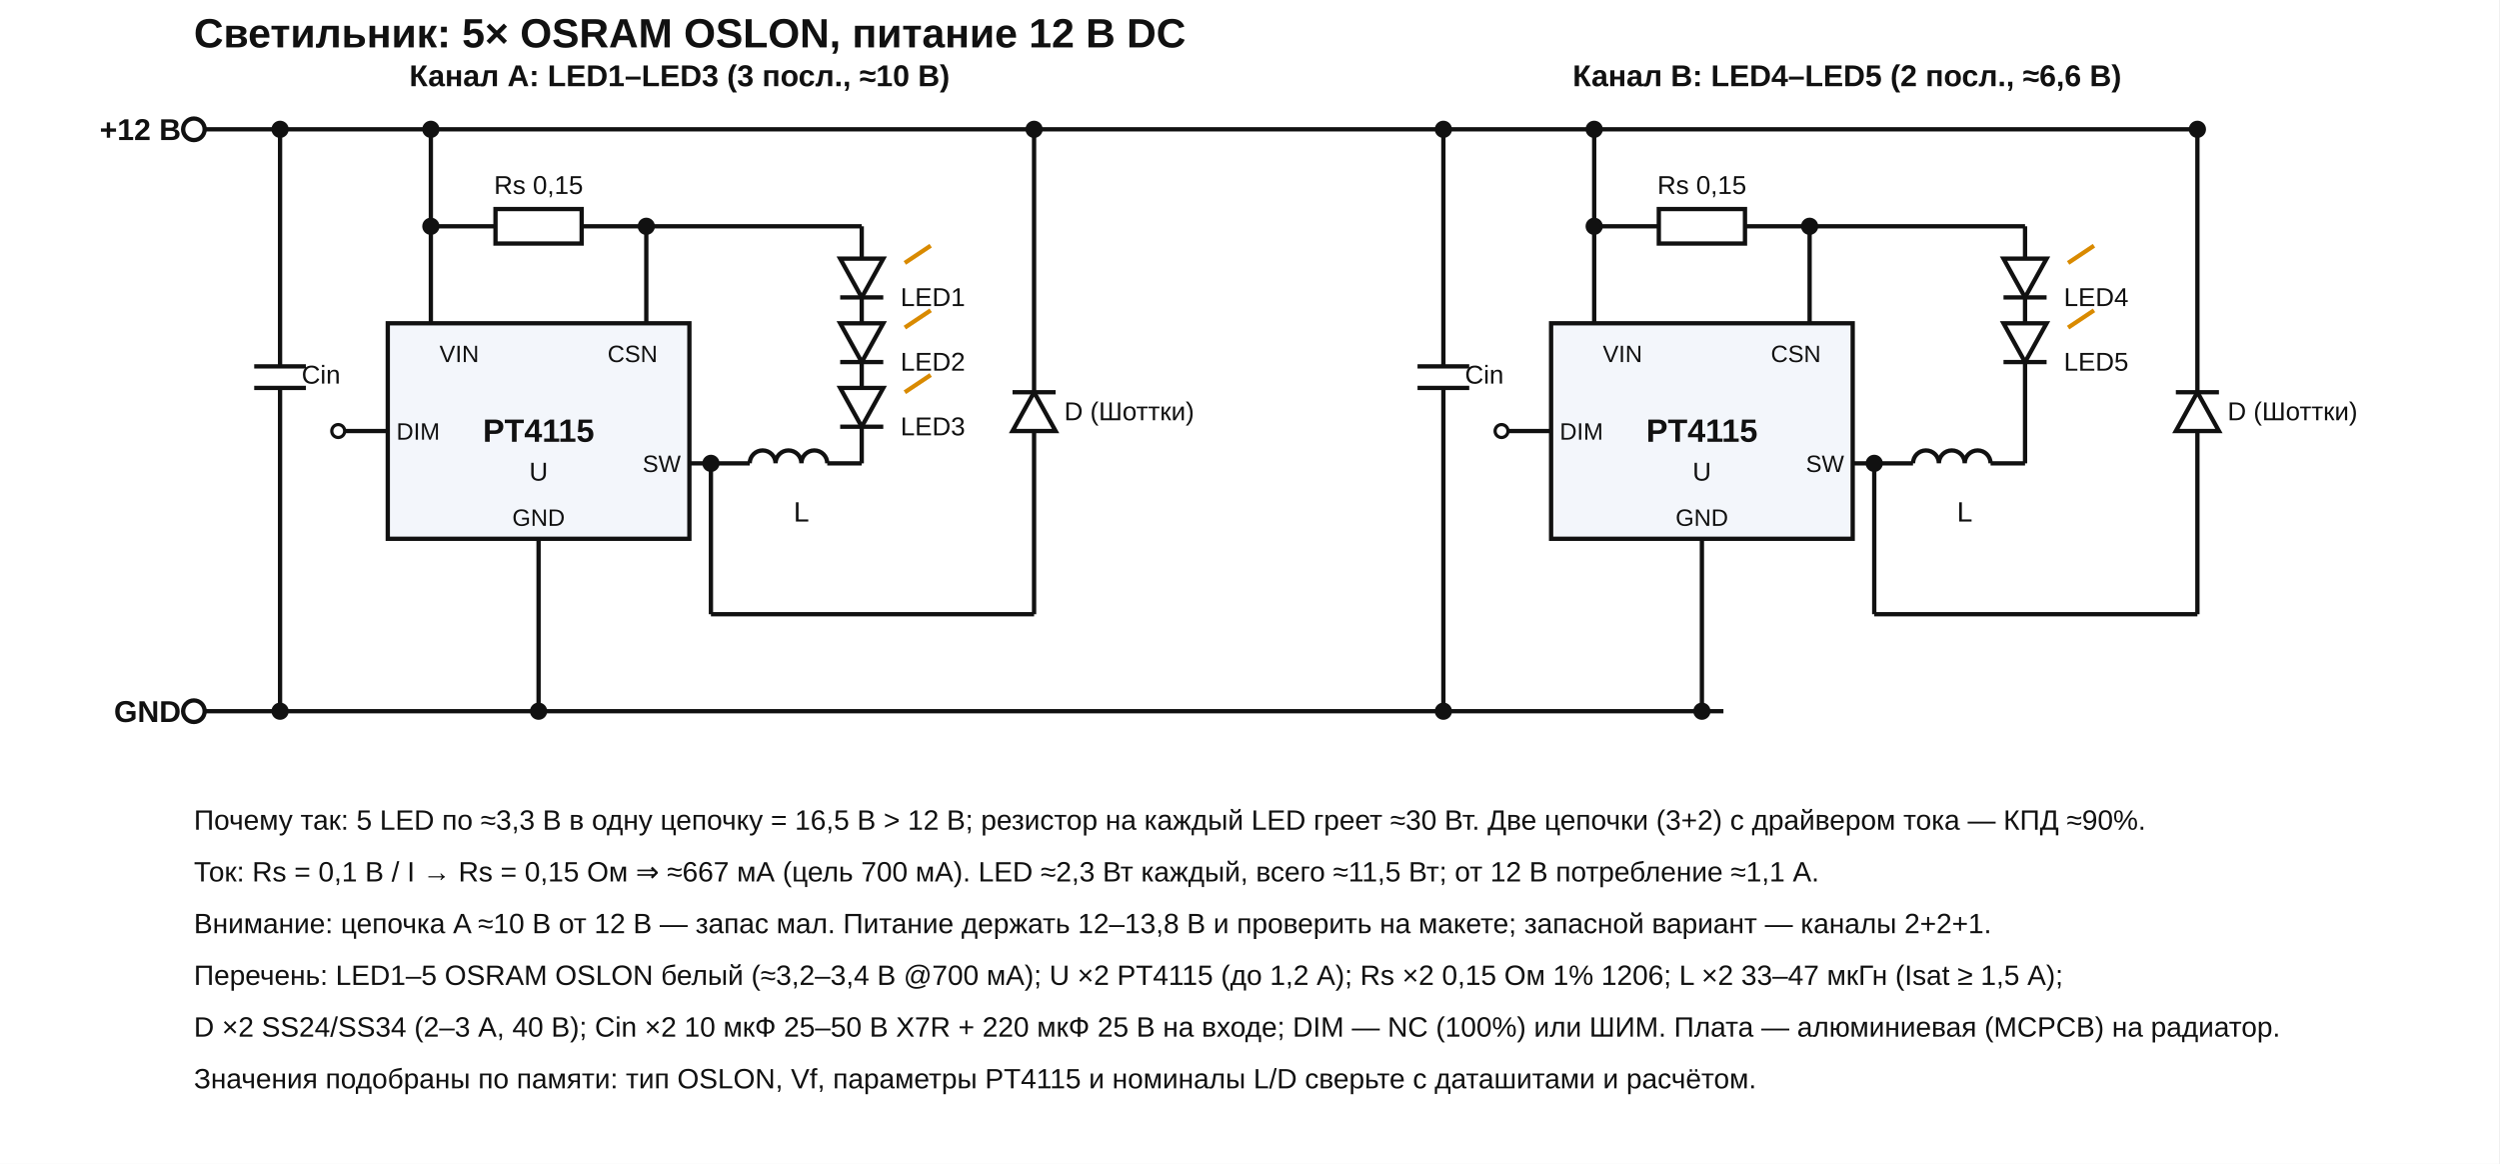
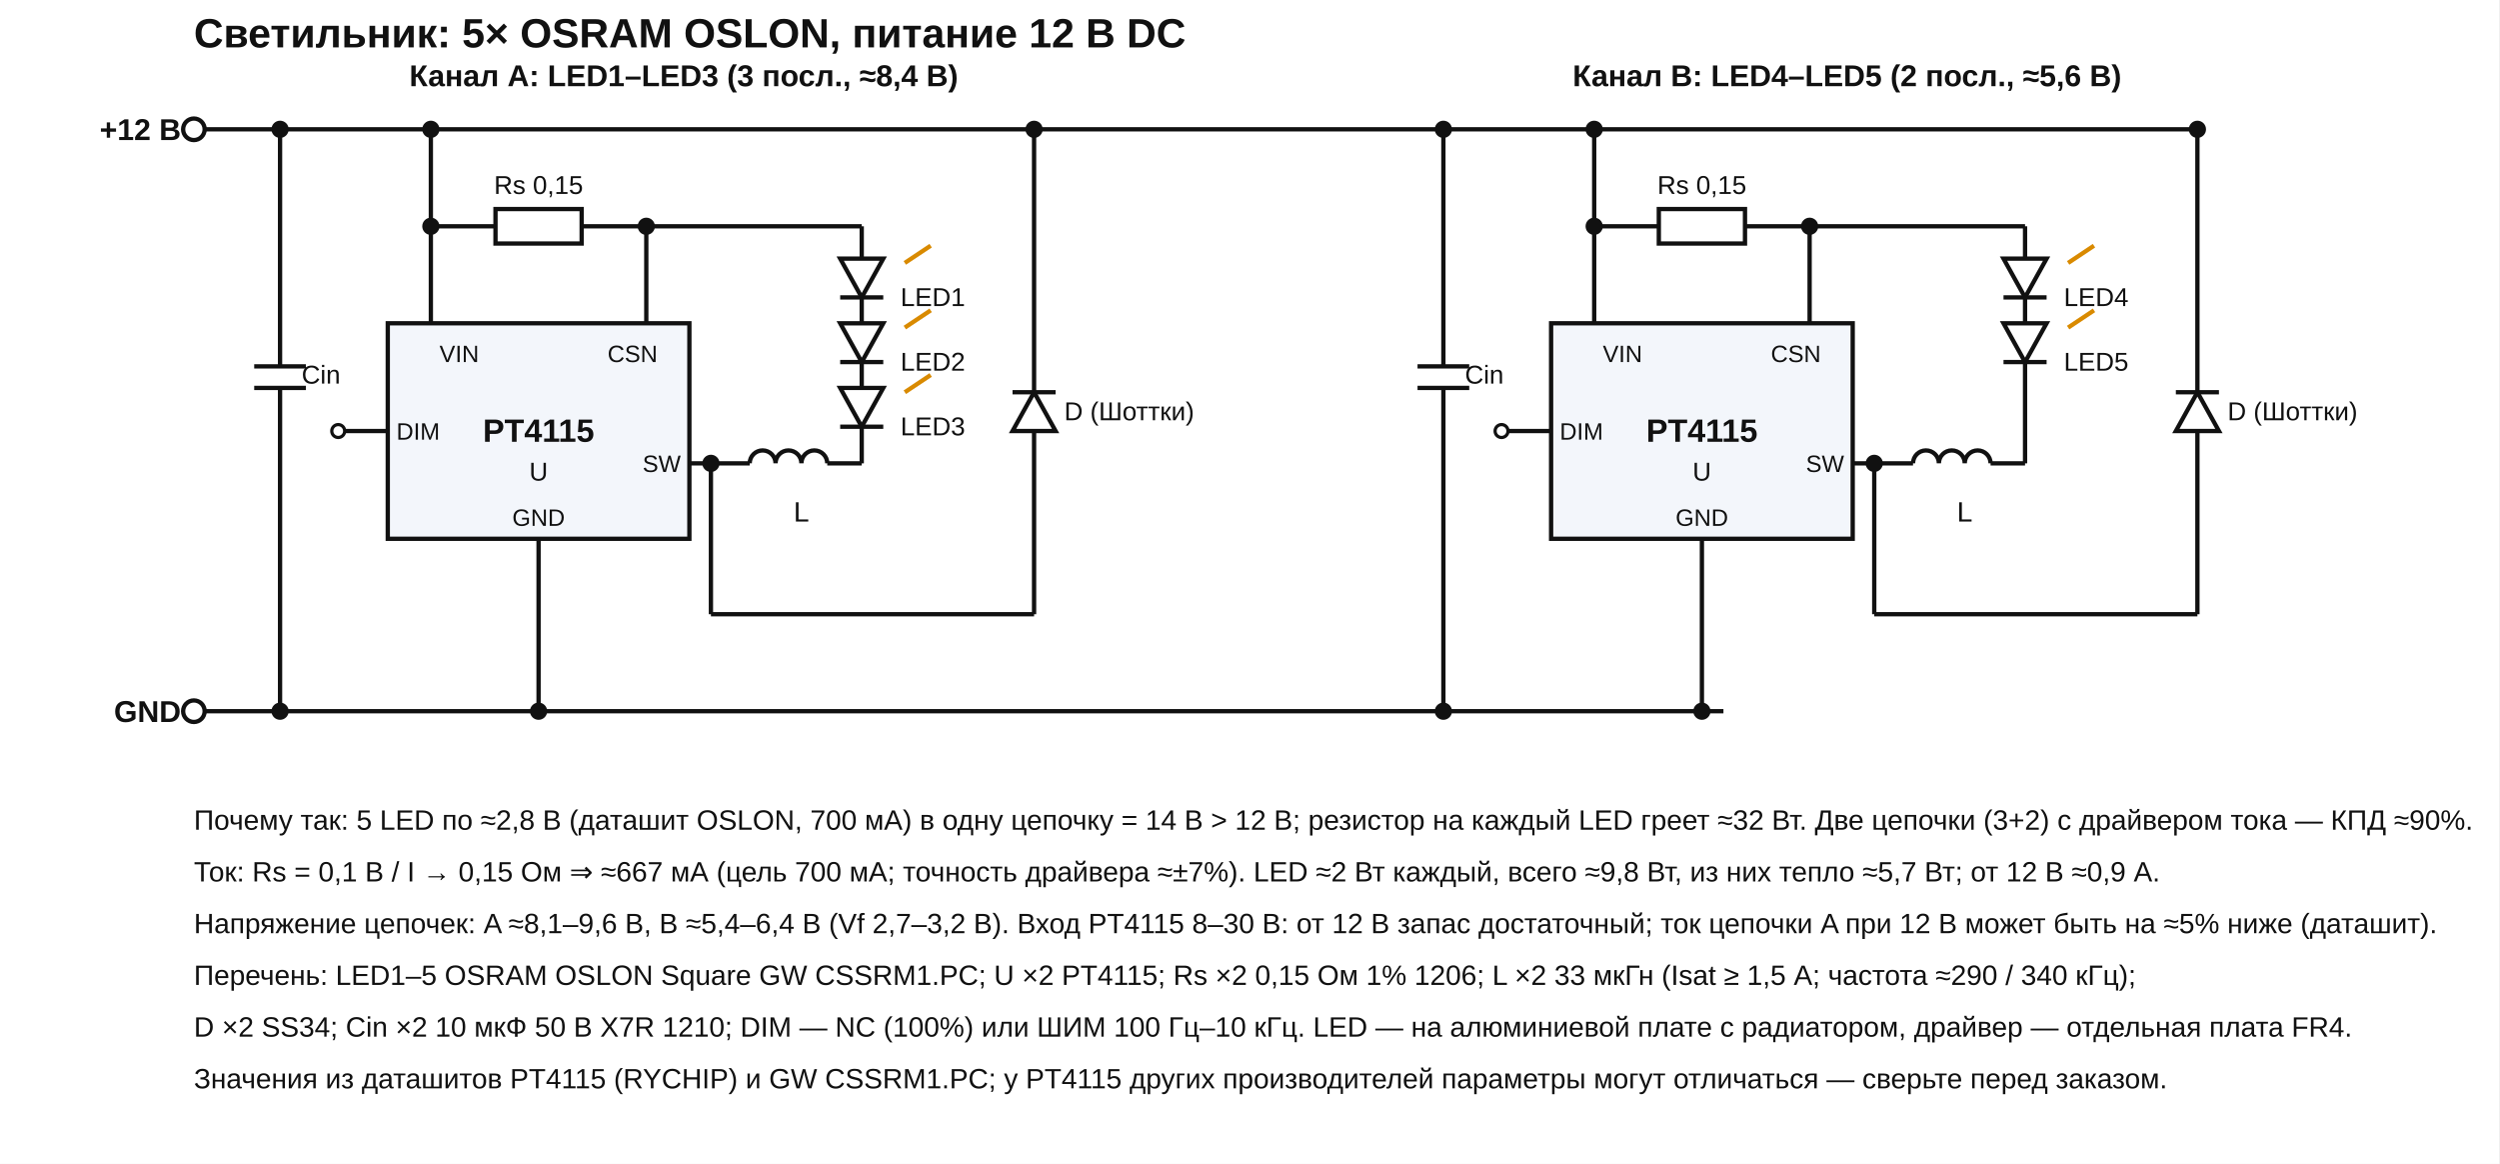
<svg xmlns="http://www.w3.org/2000/svg" width="1160" height="540" viewBox="0 0 1160 540" font-family="Liberation Sans, Arial, sans-serif">
  <rect width="1160" height="540" fill="#fff" />
  <g transform="translate(60,0)">
-     <text x="130" y="40" font-size="14" text-anchor="start" fill="#111" font-weight="700">Канал A: LED1–LED3 (3 посл., ≈10 В)</text>
+     <text x="130" y="40" font-size="14" text-anchor="start" fill="#111" font-weight="700">Канал A: LED1–LED3 (3 посл., ≈8,4 В)</text>
    <line x1="70" y1="60" x2="70" y2="170" stroke="#111" stroke-width="2" />
    <line x1="58" y1="170" x2="82" y2="170" stroke="#111" stroke-width="2" />
    <line x1="58" y1="180" x2="82" y2="180" stroke="#111" stroke-width="2" />
    <line x1="70" y1="180" x2="70" y2="330" stroke="#111" stroke-width="2" />
    <circle cx="70" cy="60" r="4" fill="#111" />
    <circle cx="70" cy="330" r="4" fill="#111" />
    <text x="80" y="178" font-size="12" text-anchor="start" fill="#111">Cin</text>
    <line x1="140" y1="60" x2="140" y2="150" stroke="#111" stroke-width="2" />
    <circle cx="140" cy="60" r="4" fill="#111" />
    <circle cx="140" cy="105" r="4" fill="#111" />
    <line x1="140" y1="105" x2="170" y2="105" stroke="#111" stroke-width="2" />
    <rect x="170" y="97" width="40" height="16" fill="none" stroke="#111" stroke-width="2" />
    <line x1="210" y1="105" x2="240" y2="105" stroke="#111" stroke-width="2" />
    <line x1="240" y1="105" x2="240" y2="150" stroke="#111" stroke-width="2" />
    <circle cx="240" cy="105" r="4" fill="#111" />
    <text x="190" y="90" font-size="12" text-anchor="middle" fill="#111">Rs 0,15</text>
    <rect x="120" y="150" width="140" height="100" fill="#f3f6fb" stroke="#111" stroke-width="2" />
    <text x="190" y="205" font-size="15" text-anchor="middle" fill="#111" font-weight="700">PT4115</text>
    <text x="190" y="223" font-size="12" text-anchor="middle" fill="#111">U</text>
    <text x="144" y="168" font-size="11" text-anchor="start" fill="#111">VIN</text>
    <text x="222" y="168" font-size="11" text-anchor="start" fill="#111">CSN</text>
    <text x="256" y="219" font-size="11" text-anchor="end" fill="#111">SW</text>
    <text x="190" y="244" font-size="11" text-anchor="middle" fill="#111">GND</text>
    <text x="124" y="204" font-size="11" text-anchor="start" fill="#111">DIM</text>
    <line x1="100" y1="200" x2="120" y2="200" stroke="#111" stroke-width="2" />
    <circle cx="97" cy="200" r="3" fill="#fff" stroke="#111" stroke-width="1.5" />
    <line x1="190" y1="250" x2="190" y2="330" stroke="#111" stroke-width="2" />
    <circle cx="190" cy="330" r="4" fill="#111" />
    <line x1="240" y1="105" x2="340" y2="105" stroke="#111" stroke-width="2" />
    <line x1="340" y1="105" x2="340" y2="215" stroke="#111" stroke-width="2" />
    <polygon points="330,120 350,120 340,138" fill="#fff" stroke="#111" stroke-width="2" />
    <line x1="330" y1="138" x2="350" y2="138" stroke="#111" stroke-width="2" />
    <line x1="360" y1="122" x2="372" y2="114" stroke="#d98a00" stroke-width="2" />
    <text x="358" y="142" font-size="12" text-anchor="start" fill="#111">LED1</text>
    <polygon points="330,150 350,150 340,168" fill="#fff" stroke="#111" stroke-width="2" />
    <line x1="330" y1="168" x2="350" y2="168" stroke="#111" stroke-width="2" />
    <line x1="360" y1="152" x2="372" y2="144" stroke="#d98a00" stroke-width="2" />
    <text x="358" y="172" font-size="12" text-anchor="start" fill="#111">LED2</text>
    <polygon points="330,180 350,180 340,198" fill="#fff" stroke="#111" stroke-width="2" />
    <line x1="330" y1="198" x2="350" y2="198" stroke="#111" stroke-width="2" />
    <line x1="360" y1="182" x2="372" y2="174" stroke="#d98a00" stroke-width="2" />
    <text x="358" y="202" font-size="12" text-anchor="start" fill="#111">LED3</text>
    <line x1="340" y1="215" x2="324" y2="215" stroke="#111" stroke-width="2" />
    <path d="M 324,215 a6,6 0 0 0 -12,0 a6,6 0 0 0 -12,0 a6,6 0 0 0 -12,0" fill="none" stroke="#111" stroke-width="2" />
    <line x1="288" y1="215" x2="260" y2="215" stroke="#111" stroke-width="2" />
    <circle cx="270" cy="215" r="4" fill="#111" />
    <text x="312" y="242" font-size="13" text-anchor="middle" fill="#111">L</text>
    <line x1="270" y1="215" x2="270" y2="285" stroke="#111" stroke-width="2" />
    <line x1="270" y1="285" x2="420" y2="285" stroke="#111" stroke-width="2" />
    <line x1="420" y1="285" x2="420" y2="200" stroke="#111" stroke-width="2" />
    <polygon points="410,200 430,200 420,182" fill="#fff" stroke="#111" stroke-width="2" />
    <line x1="410" y1="182" x2="430" y2="182" stroke="#111" stroke-width="2" />
    <line x1="420" y1="182" x2="420" y2="60" stroke="#111" stroke-width="2" />
    <circle cx="420" cy="60" r="4" fill="#111" />
    <text x="434" y="195" font-size="12" text-anchor="start" fill="#111">D (Шоттки)</text>
-     <text x="670" y="40" font-size="14" text-anchor="start" fill="#111" font-weight="700">Канал B: LED4–LED5 (2 посл., ≈6,6 В)</text>
+     <text x="670" y="40" font-size="14" text-anchor="start" fill="#111" font-weight="700">Канал B: LED4–LED5 (2 посл., ≈5,6 В)</text>
    <line x1="610" y1="60" x2="610" y2="170" stroke="#111" stroke-width="2" />
    <line x1="598" y1="170" x2="622" y2="170" stroke="#111" stroke-width="2" />
    <line x1="598" y1="180" x2="622" y2="180" stroke="#111" stroke-width="2" />
    <line x1="610" y1="180" x2="610" y2="330" stroke="#111" stroke-width="2" />
    <circle cx="610" cy="60" r="4" fill="#111" />
    <circle cx="610" cy="330" r="4" fill="#111" />
    <text x="620" y="178" font-size="12" text-anchor="start" fill="#111">Cin</text>
    <line x1="680" y1="60" x2="680" y2="150" stroke="#111" stroke-width="2" />
    <circle cx="680" cy="60" r="4" fill="#111" />
    <circle cx="680" cy="105" r="4" fill="#111" />
    <line x1="680" y1="105" x2="710" y2="105" stroke="#111" stroke-width="2" />
    <rect x="710" y="97" width="40" height="16" fill="none" stroke="#111" stroke-width="2" />
    <line x1="750" y1="105" x2="780" y2="105" stroke="#111" stroke-width="2" />
    <line x1="780" y1="105" x2="780" y2="150" stroke="#111" stroke-width="2" />
    <circle cx="780" cy="105" r="4" fill="#111" />
    <text x="730" y="90" font-size="12" text-anchor="middle" fill="#111">Rs 0,15</text>
    <rect x="660" y="150" width="140" height="100" fill="#f3f6fb" stroke="#111" stroke-width="2" />
    <text x="730" y="205" font-size="15" text-anchor="middle" fill="#111" font-weight="700">PT4115</text>
    <text x="730" y="223" font-size="12" text-anchor="middle" fill="#111">U</text>
    <text x="684" y="168" font-size="11" text-anchor="start" fill="#111">VIN</text>
    <text x="762" y="168" font-size="11" text-anchor="start" fill="#111">CSN</text>
    <text x="796" y="219" font-size="11" text-anchor="end" fill="#111">SW</text>
    <text x="730" y="244" font-size="11" text-anchor="middle" fill="#111">GND</text>
    <text x="664" y="204" font-size="11" text-anchor="start" fill="#111">DIM</text>
    <line x1="640" y1="200" x2="660" y2="200" stroke="#111" stroke-width="2" />
    <circle cx="637" cy="200" r="3" fill="#fff" stroke="#111" stroke-width="1.5" />
    <line x1="730" y1="250" x2="730" y2="330" stroke="#111" stroke-width="2" />
    <circle cx="730" cy="330" r="4" fill="#111" />
    <line x1="780" y1="105" x2="880" y2="105" stroke="#111" stroke-width="2" />
    <line x1="880" y1="105" x2="880" y2="215" stroke="#111" stroke-width="2" />
    <polygon points="870,120 890,120 880,138" fill="#fff" stroke="#111" stroke-width="2" />
    <line x1="870" y1="138" x2="890" y2="138" stroke="#111" stroke-width="2" />
    <line x1="900" y1="122" x2="912" y2="114" stroke="#d98a00" stroke-width="2" />
    <text x="898" y="142" font-size="12" text-anchor="start" fill="#111">LED4</text>
    <polygon points="870,150 890,150 880,168" fill="#fff" stroke="#111" stroke-width="2" />
    <line x1="870" y1="168" x2="890" y2="168" stroke="#111" stroke-width="2" />
    <line x1="900" y1="152" x2="912" y2="144" stroke="#d98a00" stroke-width="2" />
    <text x="898" y="172" font-size="12" text-anchor="start" fill="#111">LED5</text>
    <line x1="880" y1="215" x2="864" y2="215" stroke="#111" stroke-width="2" />
    <path d="M 864,215 a6,6 0 0 0 -12,0 a6,6 0 0 0 -12,0 a6,6 0 0 0 -12,0" fill="none" stroke="#111" stroke-width="2" />
    <line x1="828" y1="215" x2="800" y2="215" stroke="#111" stroke-width="2" />
    <circle cx="810" cy="215" r="4" fill="#111" />
    <text x="852" y="242" font-size="13" text-anchor="middle" fill="#111">L</text>
    <line x1="810" y1="215" x2="810" y2="285" stroke="#111" stroke-width="2" />
    <line x1="810" y1="285" x2="960" y2="285" stroke="#111" stroke-width="2" />
    <line x1="960" y1="285" x2="960" y2="200" stroke="#111" stroke-width="2" />
    <polygon points="950,200 970,200 960,182" fill="#fff" stroke="#111" stroke-width="2" />
    <line x1="950" y1="182" x2="970" y2="182" stroke="#111" stroke-width="2" />
    <line x1="960" y1="182" x2="960" y2="60" stroke="#111" stroke-width="2" />
    <circle cx="960" cy="60" r="4" fill="#111" />
    <text x="974" y="195" font-size="12" text-anchor="start" fill="#111">D (Шоттки)</text>
    <line x1="30" y1="60" x2="960" y2="60" stroke="#111" stroke-width="2" />
    <line x1="30" y1="330" x2="740" y2="330" stroke="#111" stroke-width="2" />
    <circle cx="30" cy="60" r="5" fill="#fff" stroke="#111" stroke-width="2" />
    <text x="24" y="65" font-size="14" text-anchor="end" fill="#111" font-weight="700">+12 В</text>
    <circle cx="30" cy="330" r="5" fill="#fff" stroke="#111" stroke-width="2" />
    <text x="24" y="335" font-size="14" text-anchor="end" fill="#111" font-weight="700">GND</text>
    <text x="30" y="22" font-size="19" text-anchor="start" fill="#111" font-weight="700">Светильник: 5× OSRAM OSLON, питание 12 В DC</text>
-     <text x="30" y="385" font-size="13" text-anchor="start" fill="#111">Почему так: 5 LED по ≈3,3 В в одну цепочку = 16,5 В &gt; 12 В; резистор на каждый LED греет ≈30 Вт. Две цепочки (3+2) с драйвером тока — КПД ≈90%.</text>
-     <text x="30" y="409" font-size="13" text-anchor="start" fill="#111">Ток: Rs = 0,1 В / I → Rs = 0,15 Ом ⇒ ≈667 мА (цель 700 мА). LED ≈2,3 Вт каждый, всего ≈11,5 Вт; от 12 В потребление ≈1,1 А.</text>
-     <text x="30" y="433" font-size="13" text-anchor="start" fill="#111">Внимание: цепочка A ≈10 В от 12 В — запас мал. Питание держать 12–13,8 В и проверить на макете; запасной вариант — каналы 2+2+1.</text>
-     <text x="30" y="457" font-size="13" text-anchor="start" fill="#111">Перечень: LED1–5 OSRAM OSLON белый (≈3,2–3,4 В @700 мА); U ×2 PT4115 (до 1,2 А); Rs ×2 0,15 Ом 1% 1206; L ×2 33–47 мкГн (Isat ≥ 1,5 А);</text>
-     <text x="30" y="481" font-size="13" text-anchor="start" fill="#111">D ×2 SS24/SS34 (2–3 А, 40 В); Cin ×2 10 мкФ 25–50 В X7R + 220 мкФ 25 В на входе; DIM — NC (100%) или ШИМ. Плата — алюминиевая (MCPCB) на радиатор.</text>
-     <text x="30" y="505" font-size="13" text-anchor="start" fill="#111">Значения подобраны по памяти: тип OSLON, Vf, параметры PT4115 и номиналы L/D сверьте с даташитами и расчётом.</text>
+     <text x="30" y="385" font-size="13" text-anchor="start" fill="#111">Почему так: 5 LED по ≈2,8 В (даташит OSLON, 700 мА) в одну цепочку = 14 В &gt; 12 В; резистор на каждый LED греет ≈32 Вт. Две цепочки (3+2) с драйвером тока — КПД ≈90%.</text>
+     <text x="30" y="409" font-size="13" text-anchor="start" fill="#111">Ток: Rs = 0,1 В / I → 0,15 Ом ⇒ ≈667 мА (цель 700 мА; точность драйвера ≈±7%). LED ≈2 Вт каждый, всего ≈9,8 Вт, из них тепло ≈5,7 Вт; от 12 В ≈0,9 А.</text>
+     <text x="30" y="433" font-size="13" text-anchor="start" fill="#111">Напряжение цепочек: A ≈8,1–9,6 В, B ≈5,4–6,4 В (Vf 2,7–3,2 В). Вход PT4115 8–30 В: от 12 В запас достаточный; ток цепочки A при 12 В может быть на ≈5% ниже (даташит).</text>
+     <text x="30" y="457" font-size="13" text-anchor="start" fill="#111">Перечень: LED1–5 OSRAM OSLON Square GW CSSRM1.PC; U ×2 PT4115; Rs ×2 0,15 Ом 1% 1206; L ×2 33 мкГн (Isat ≥ 1,5 А; частота ≈290 / 340 кГц);</text>
+     <text x="30" y="481" font-size="13" text-anchor="start" fill="#111">D ×2 SS34; Cin ×2 10 мкФ 50 В X7R 1210; DIM — NC (100%) или ШИМ 100 Гц–10 кГц. LED — на алюминиевой плате с радиатором, драйвер — отдельная плата FR4.</text>
+     <text x="30" y="505" font-size="13" text-anchor="start" fill="#111">Значения из даташитов PT4115 (RYCHIP) и GW CSSRM1.PC; у PT4115 других производителей параметры могут отличаться — сверьте перед заказом.</text>
  </g>
</svg>
